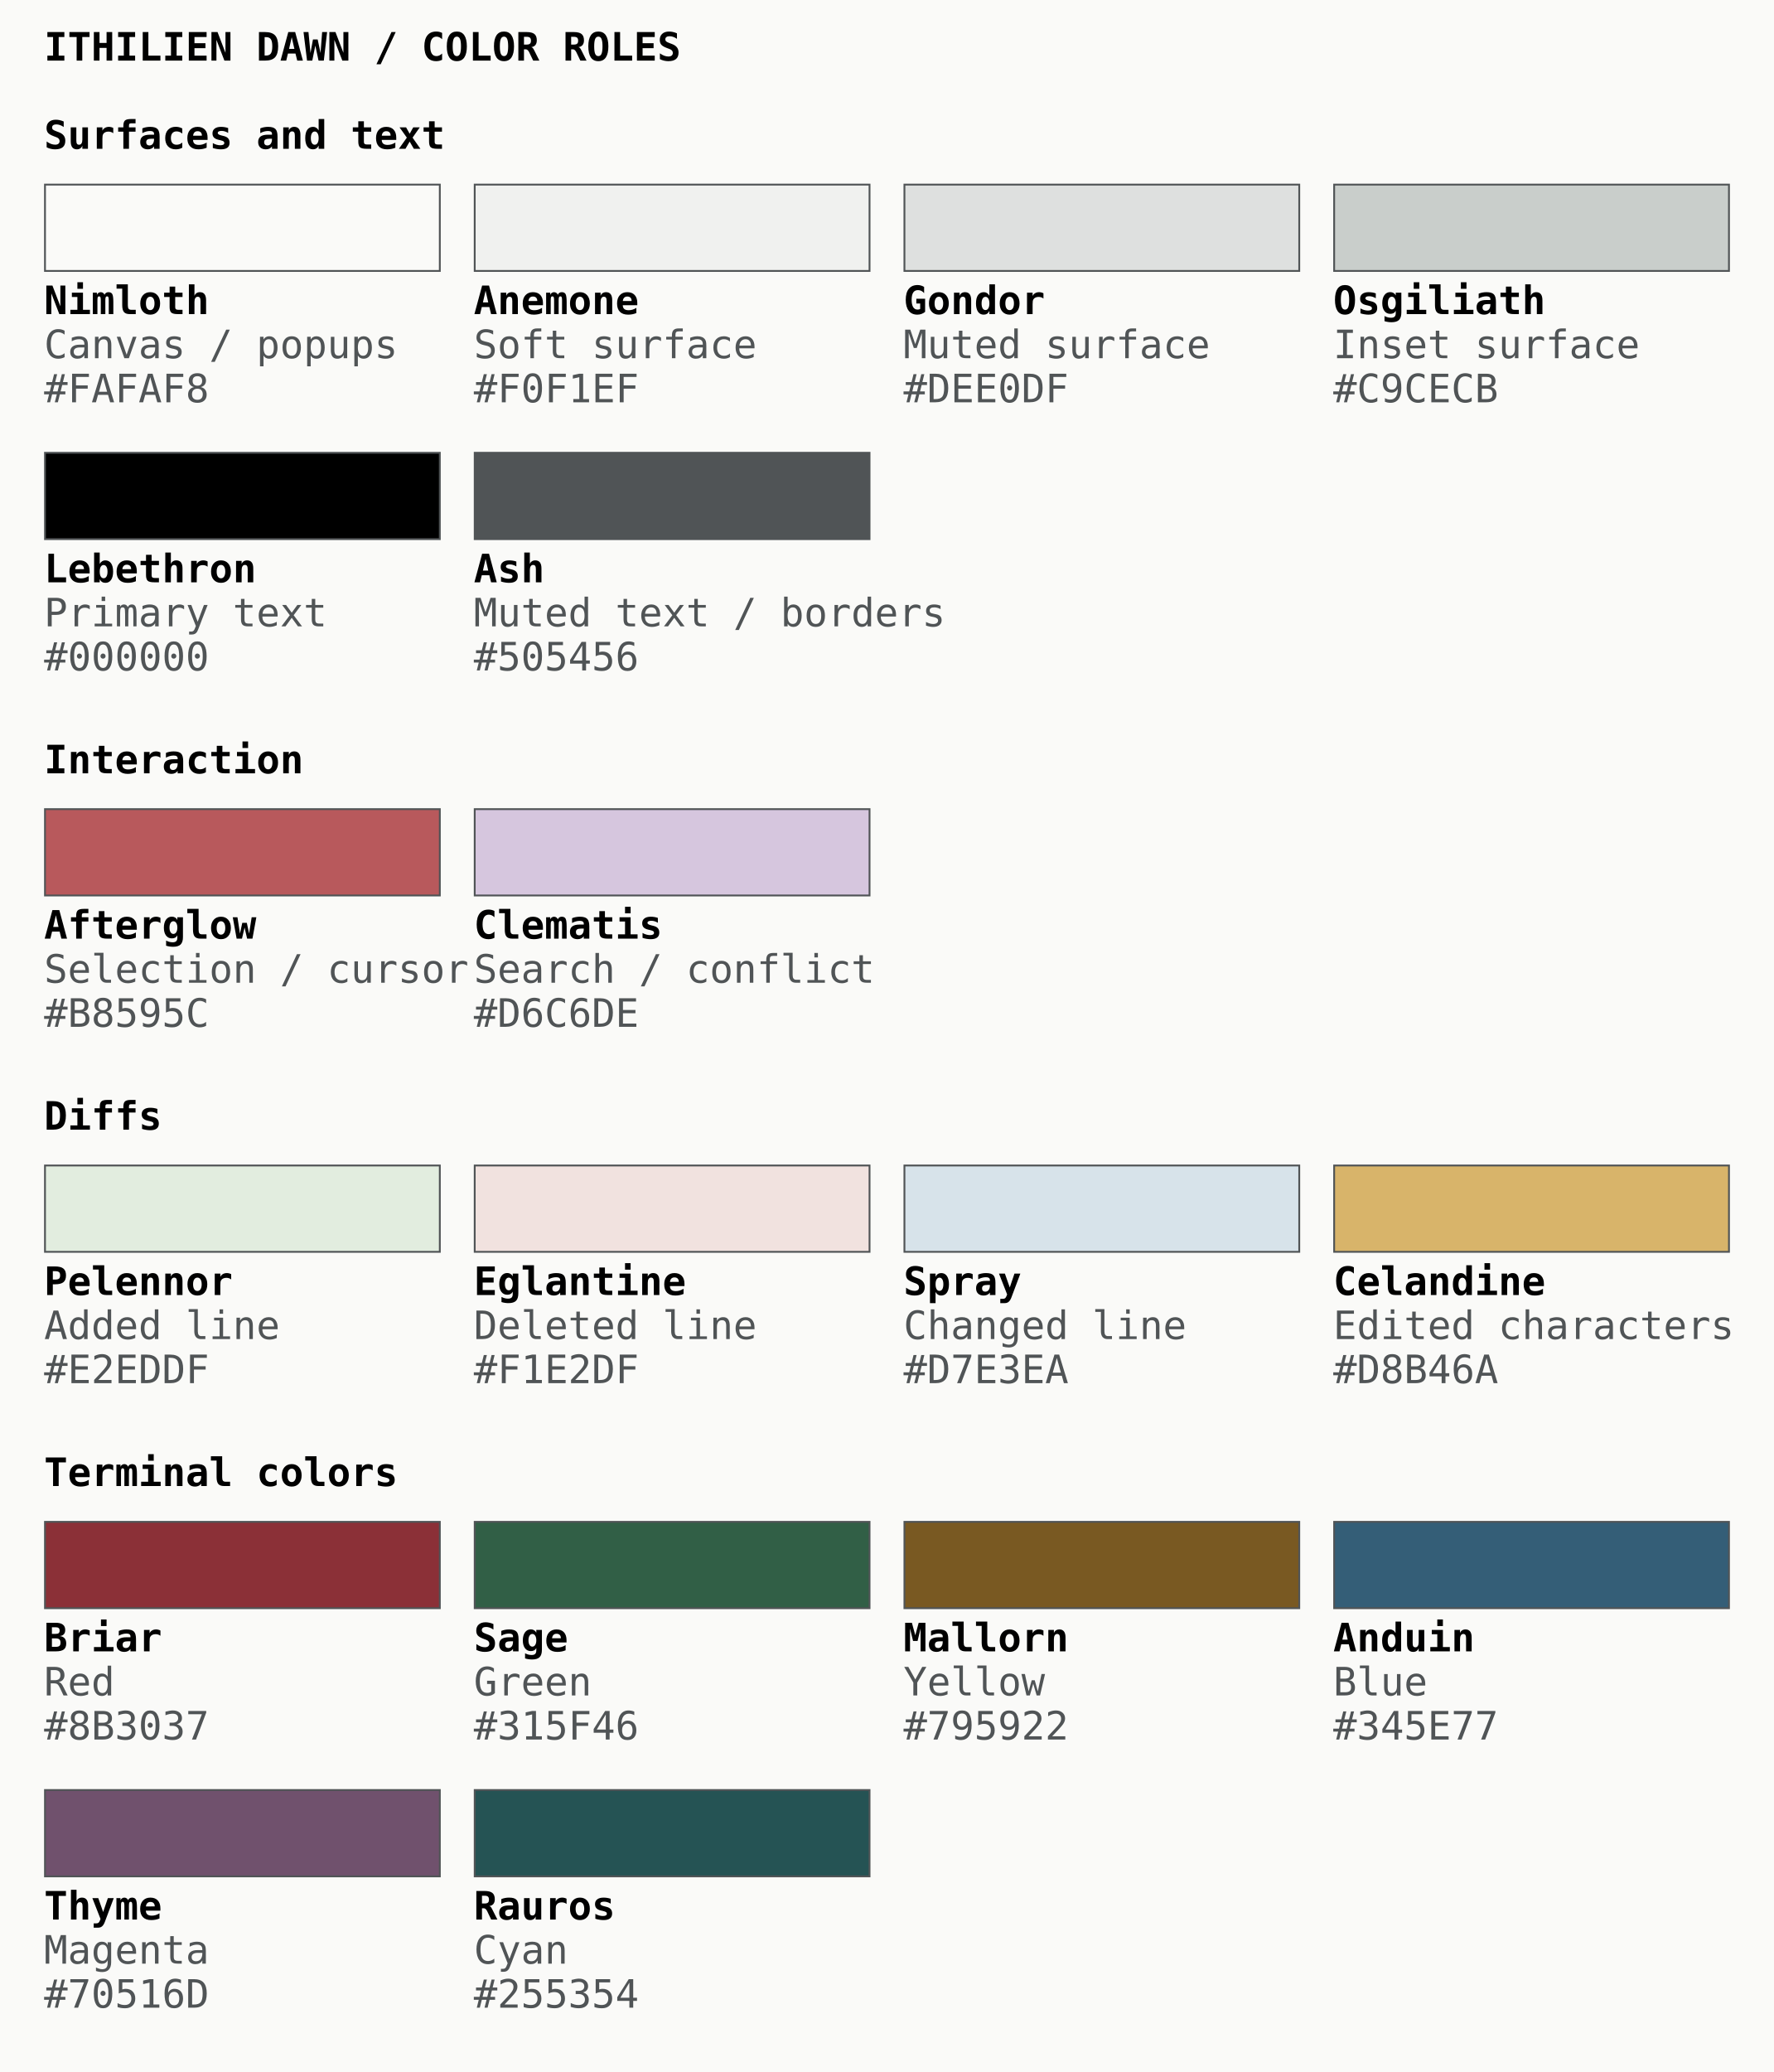
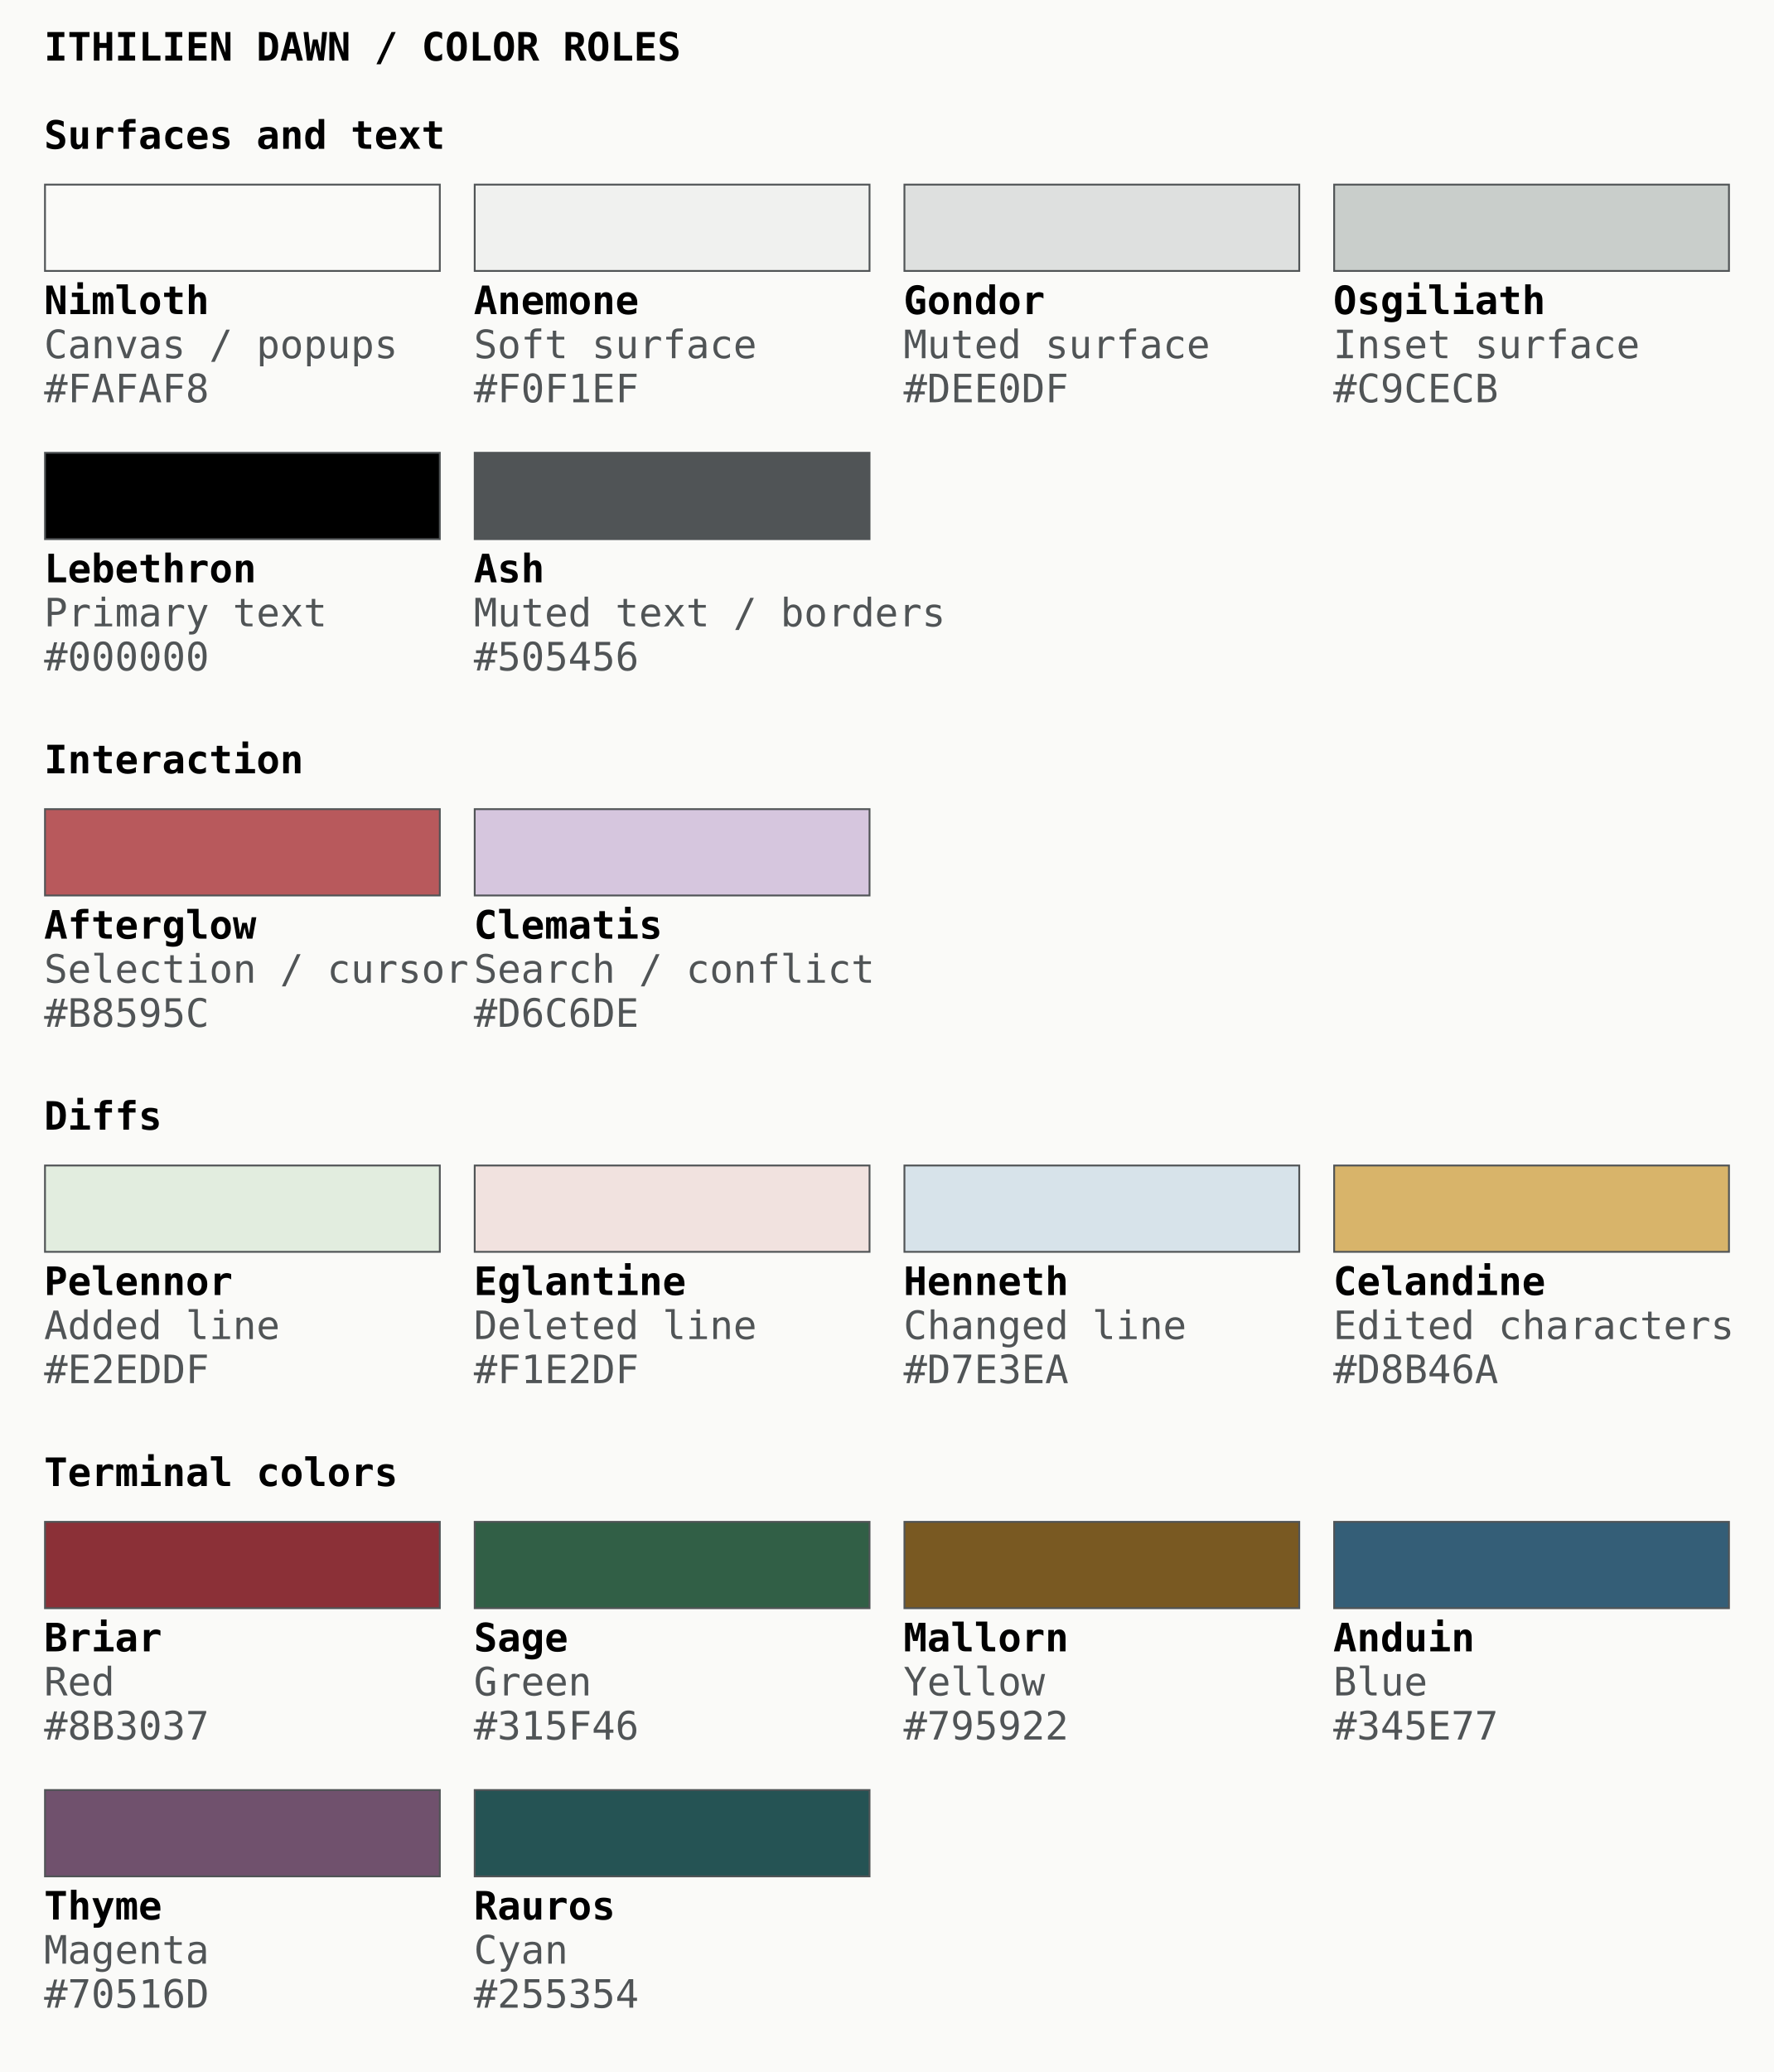
<svg xmlns="http://www.w3.org/2000/svg" xml:space="preserve" width="966" height="1128" viewBox="0 0 966 1128">
  <style>text{font-family:"Berkeley Mono Medium",monospace;font-size:16pt}</style>
  <rect x="0" y="0" width="966" height="1128" fill="#FAFAF8" />
  <text x="24" y="33" fill="#000000" font-weight="700">ITHILIEN DAWN / COLOR ROLES</text>
  <text x="24" y="81" fill="#000000" font-weight="700">Surfaces and text</text>
  <rect x="24" y="100" width="216" height="48" fill="#505456" />
  <rect x="25" y="101" width="214" height="46" fill="#FAFAF8" />
  <text x="24" y="171" fill="#000000" font-weight="700">Nimloth</text>
  <text x="24" y="195" fill="#505456">Canvas / popups</text>
  <text x="24" y="219" fill="#505456">#FAFAF8</text>
  <rect x="258" y="100" width="216" height="48" fill="#505456" />
  <rect x="259" y="101" width="214" height="46" fill="#F0F1EF" />
  <text x="258" y="171" fill="#000000" font-weight="700">Anemone</text>
  <text x="258" y="195" fill="#505456">Soft surface</text>
  <text x="258" y="219" fill="#505456">#F0F1EF</text>
  <rect x="492" y="100" width="216" height="48" fill="#505456" />
  <rect x="493" y="101" width="214" height="46" fill="#DEE0DF" />
  <text x="492" y="171" fill="#000000" font-weight="700">Gondor</text>
  <text x="492" y="195" fill="#505456">Muted surface</text>
  <text x="492" y="219" fill="#505456">#DEE0DF</text>
  <rect x="726" y="100" width="216" height="48" fill="#505456" />
  <rect x="727" y="101" width="214" height="46" fill="#C9CECB" />
  <text x="726" y="171" fill="#000000" font-weight="700">Osgiliath</text>
  <text x="726" y="195" fill="#505456">Inset surface</text>
  <text x="726" y="219" fill="#505456">#C9CECB</text>
  <rect x="24" y="246" width="216" height="48" fill="#505456" />
  <rect x="25" y="247" width="214" height="46" fill="#000000" />
  <text x="24" y="317" fill="#000000" font-weight="700">Lebethron</text>
  <text x="24" y="341" fill="#505456">Primary text</text>
  <text x="24" y="365" fill="#505456">#000000</text>
  <rect x="258" y="246" width="216" height="48" fill="#505456" />
  <rect x="259" y="247" width="214" height="46" fill="#505456" />
  <text x="258" y="317" fill="#000000" font-weight="700">Ash</text>
  <text x="258" y="341" fill="#505456">Muted text / borders</text>
  <text x="258" y="365" fill="#505456">#505456</text>
  <text x="24" y="421" fill="#000000" font-weight="700">Interaction</text>
  <rect x="24" y="440" width="216" height="48" fill="#505456" />
  <rect x="25" y="441" width="214" height="46" fill="#B8595C" />
  <text x="24" y="511" fill="#000000" font-weight="700">Afterglow</text>
  <text x="24" y="535" fill="#505456">Selection / cursor</text>
  <text x="24" y="559" fill="#505456">#B8595C</text>
  <rect x="258" y="440" width="216" height="48" fill="#505456" />
  <rect x="259" y="441" width="214" height="46" fill="#D6C6DE" />
  <text x="258" y="511" fill="#000000" font-weight="700">Clematis</text>
  <text x="258" y="535" fill="#505456">Search / conflict</text>
  <text x="258" y="559" fill="#505456">#D6C6DE</text>
  <text x="24" y="615" fill="#000000" font-weight="700">Diffs</text>
  <rect x="24" y="634" width="216" height="48" fill="#505456" />
  <rect x="25" y="635" width="214" height="46" fill="#E2EDDF" />
  <text x="24" y="705" fill="#000000" font-weight="700">Pelennor</text>
  <text x="24" y="729" fill="#505456">Added line</text>
  <text x="24" y="753" fill="#505456">#E2EDDF</text>
  <rect x="258" y="634" width="216" height="48" fill="#505456" />
  <rect x="259" y="635" width="214" height="46" fill="#F1E2DF" />
  <text x="258" y="705" fill="#000000" font-weight="700">Eglantine</text>
  <text x="258" y="729" fill="#505456">Deleted line</text>
  <text x="258" y="753" fill="#505456">#F1E2DF</text>
  <rect x="492" y="634" width="216" height="48" fill="#505456" />
  <rect x="493" y="635" width="214" height="46" fill="#D7E3EA" />
-   <text x="492" y="705" fill="#000000" font-weight="700">Spray</text>
+   <text x="492" y="705" fill="#000000" font-weight="700">Henneth</text>
  <text x="492" y="729" fill="#505456">Changed line</text>
  <text x="492" y="753" fill="#505456">#D7E3EA</text>
  <rect x="726" y="634" width="216" height="48" fill="#505456" />
  <rect x="727" y="635" width="214" height="46" fill="#D8B46A" />
  <text x="726" y="705" fill="#000000" font-weight="700">Celandine</text>
  <text x="726" y="729" fill="#505456">Edited characters</text>
  <text x="726" y="753" fill="#505456">#D8B46A</text>
  <text x="24" y="809" fill="#000000" font-weight="700">Terminal colors</text>
  <rect x="24" y="828" width="216" height="48" fill="#505456" />
  <rect x="25" y="829" width="214" height="46" fill="#8B3037" />
  <text x="24" y="899" fill="#000000" font-weight="700">Briar</text>
  <text x="24" y="923" fill="#505456">Red</text>
  <text x="24" y="947" fill="#505456">#8B3037</text>
  <rect x="258" y="828" width="216" height="48" fill="#505456" />
  <rect x="259" y="829" width="214" height="46" fill="#315F46" />
  <text x="258" y="899" fill="#000000" font-weight="700">Sage</text>
  <text x="258" y="923" fill="#505456">Green</text>
  <text x="258" y="947" fill="#505456">#315F46</text>
  <rect x="492" y="828" width="216" height="48" fill="#505456" />
  <rect x="493" y="829" width="214" height="46" fill="#795922" />
  <text x="492" y="899" fill="#000000" font-weight="700">Mallorn</text>
  <text x="492" y="923" fill="#505456">Yellow</text>
  <text x="492" y="947" fill="#505456">#795922</text>
  <rect x="726" y="828" width="216" height="48" fill="#505456" />
  <rect x="727" y="829" width="214" height="46" fill="#345E77" />
  <text x="726" y="899" fill="#000000" font-weight="700">Anduin</text>
  <text x="726" y="923" fill="#505456">Blue</text>
  <text x="726" y="947" fill="#505456">#345E77</text>
  <rect x="24" y="974" width="216" height="48" fill="#505456" />
  <rect x="25" y="975" width="214" height="46" fill="#70516D" />
  <text x="24" y="1045" fill="#000000" font-weight="700">Thyme</text>
  <text x="24" y="1069" fill="#505456">Magenta</text>
  <text x="24" y="1093" fill="#505456">#70516D</text>
  <rect x="258" y="974" width="216" height="48" fill="#505456" />
  <rect x="259" y="975" width="214" height="46" fill="#255354" />
  <text x="258" y="1045" fill="#000000" font-weight="700">Rauros</text>
  <text x="258" y="1069" fill="#505456">Cyan</text>
  <text x="258" y="1093" fill="#505456">#255354</text>
</svg>
